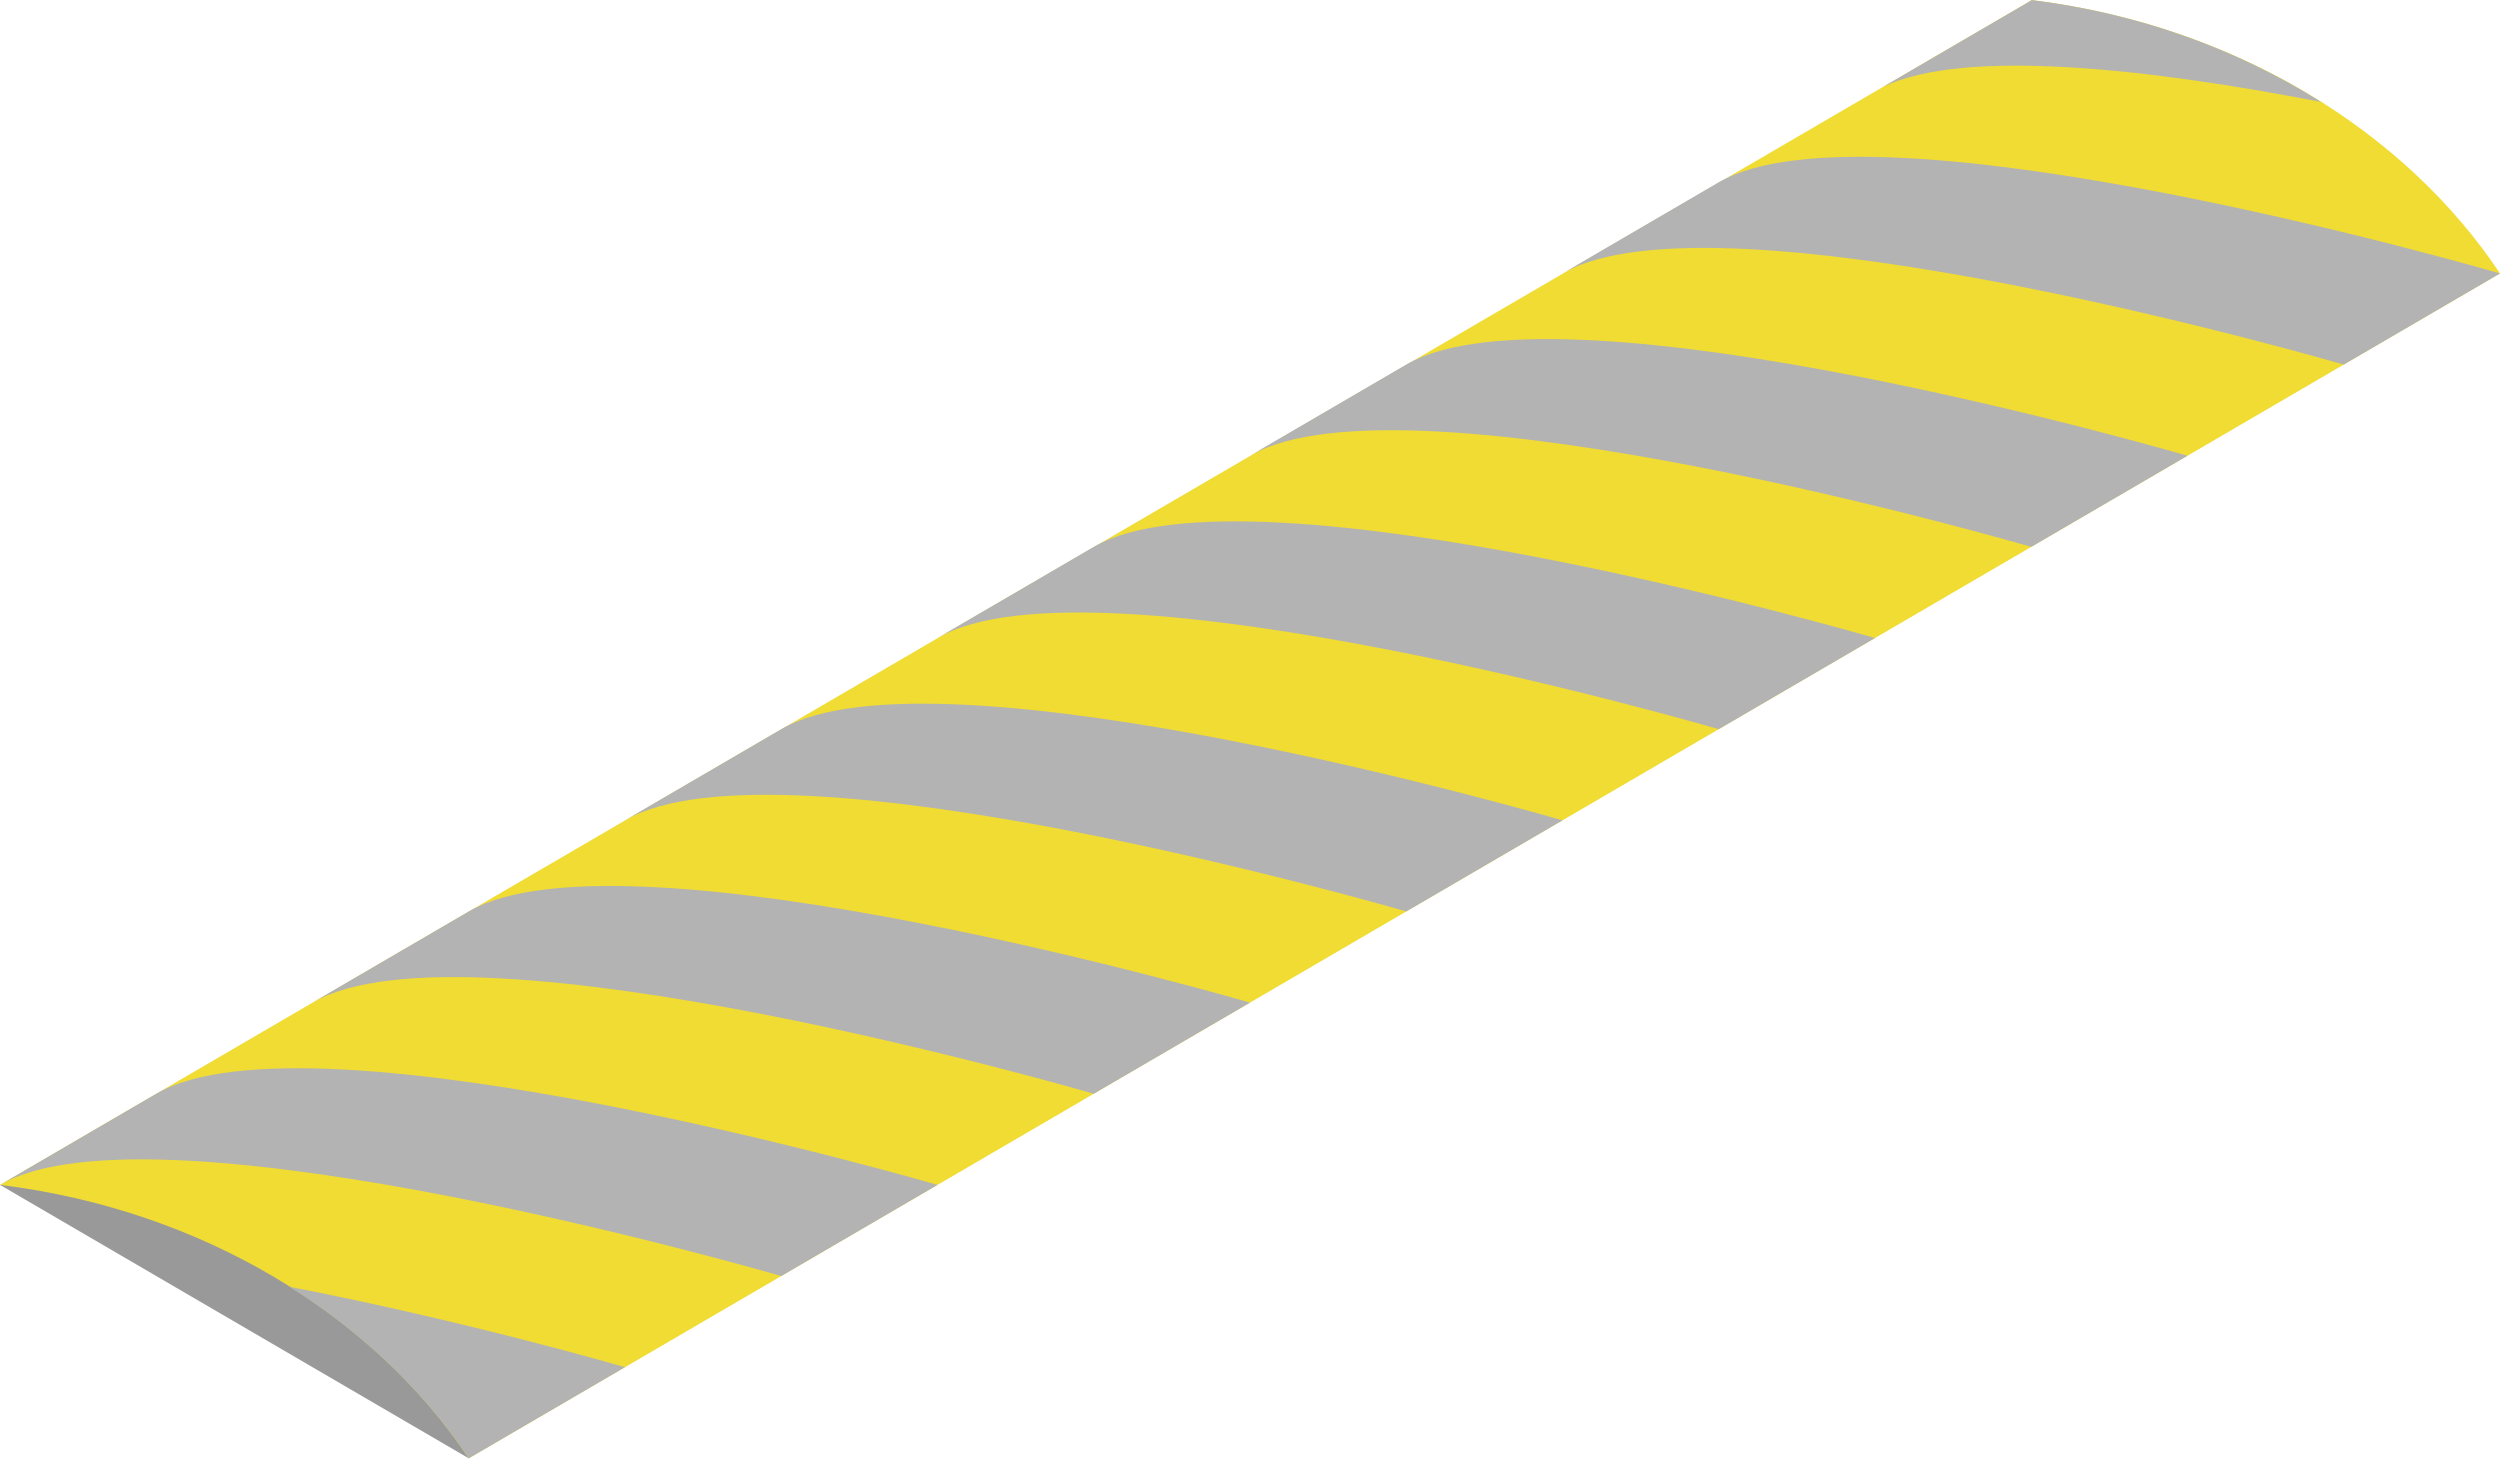
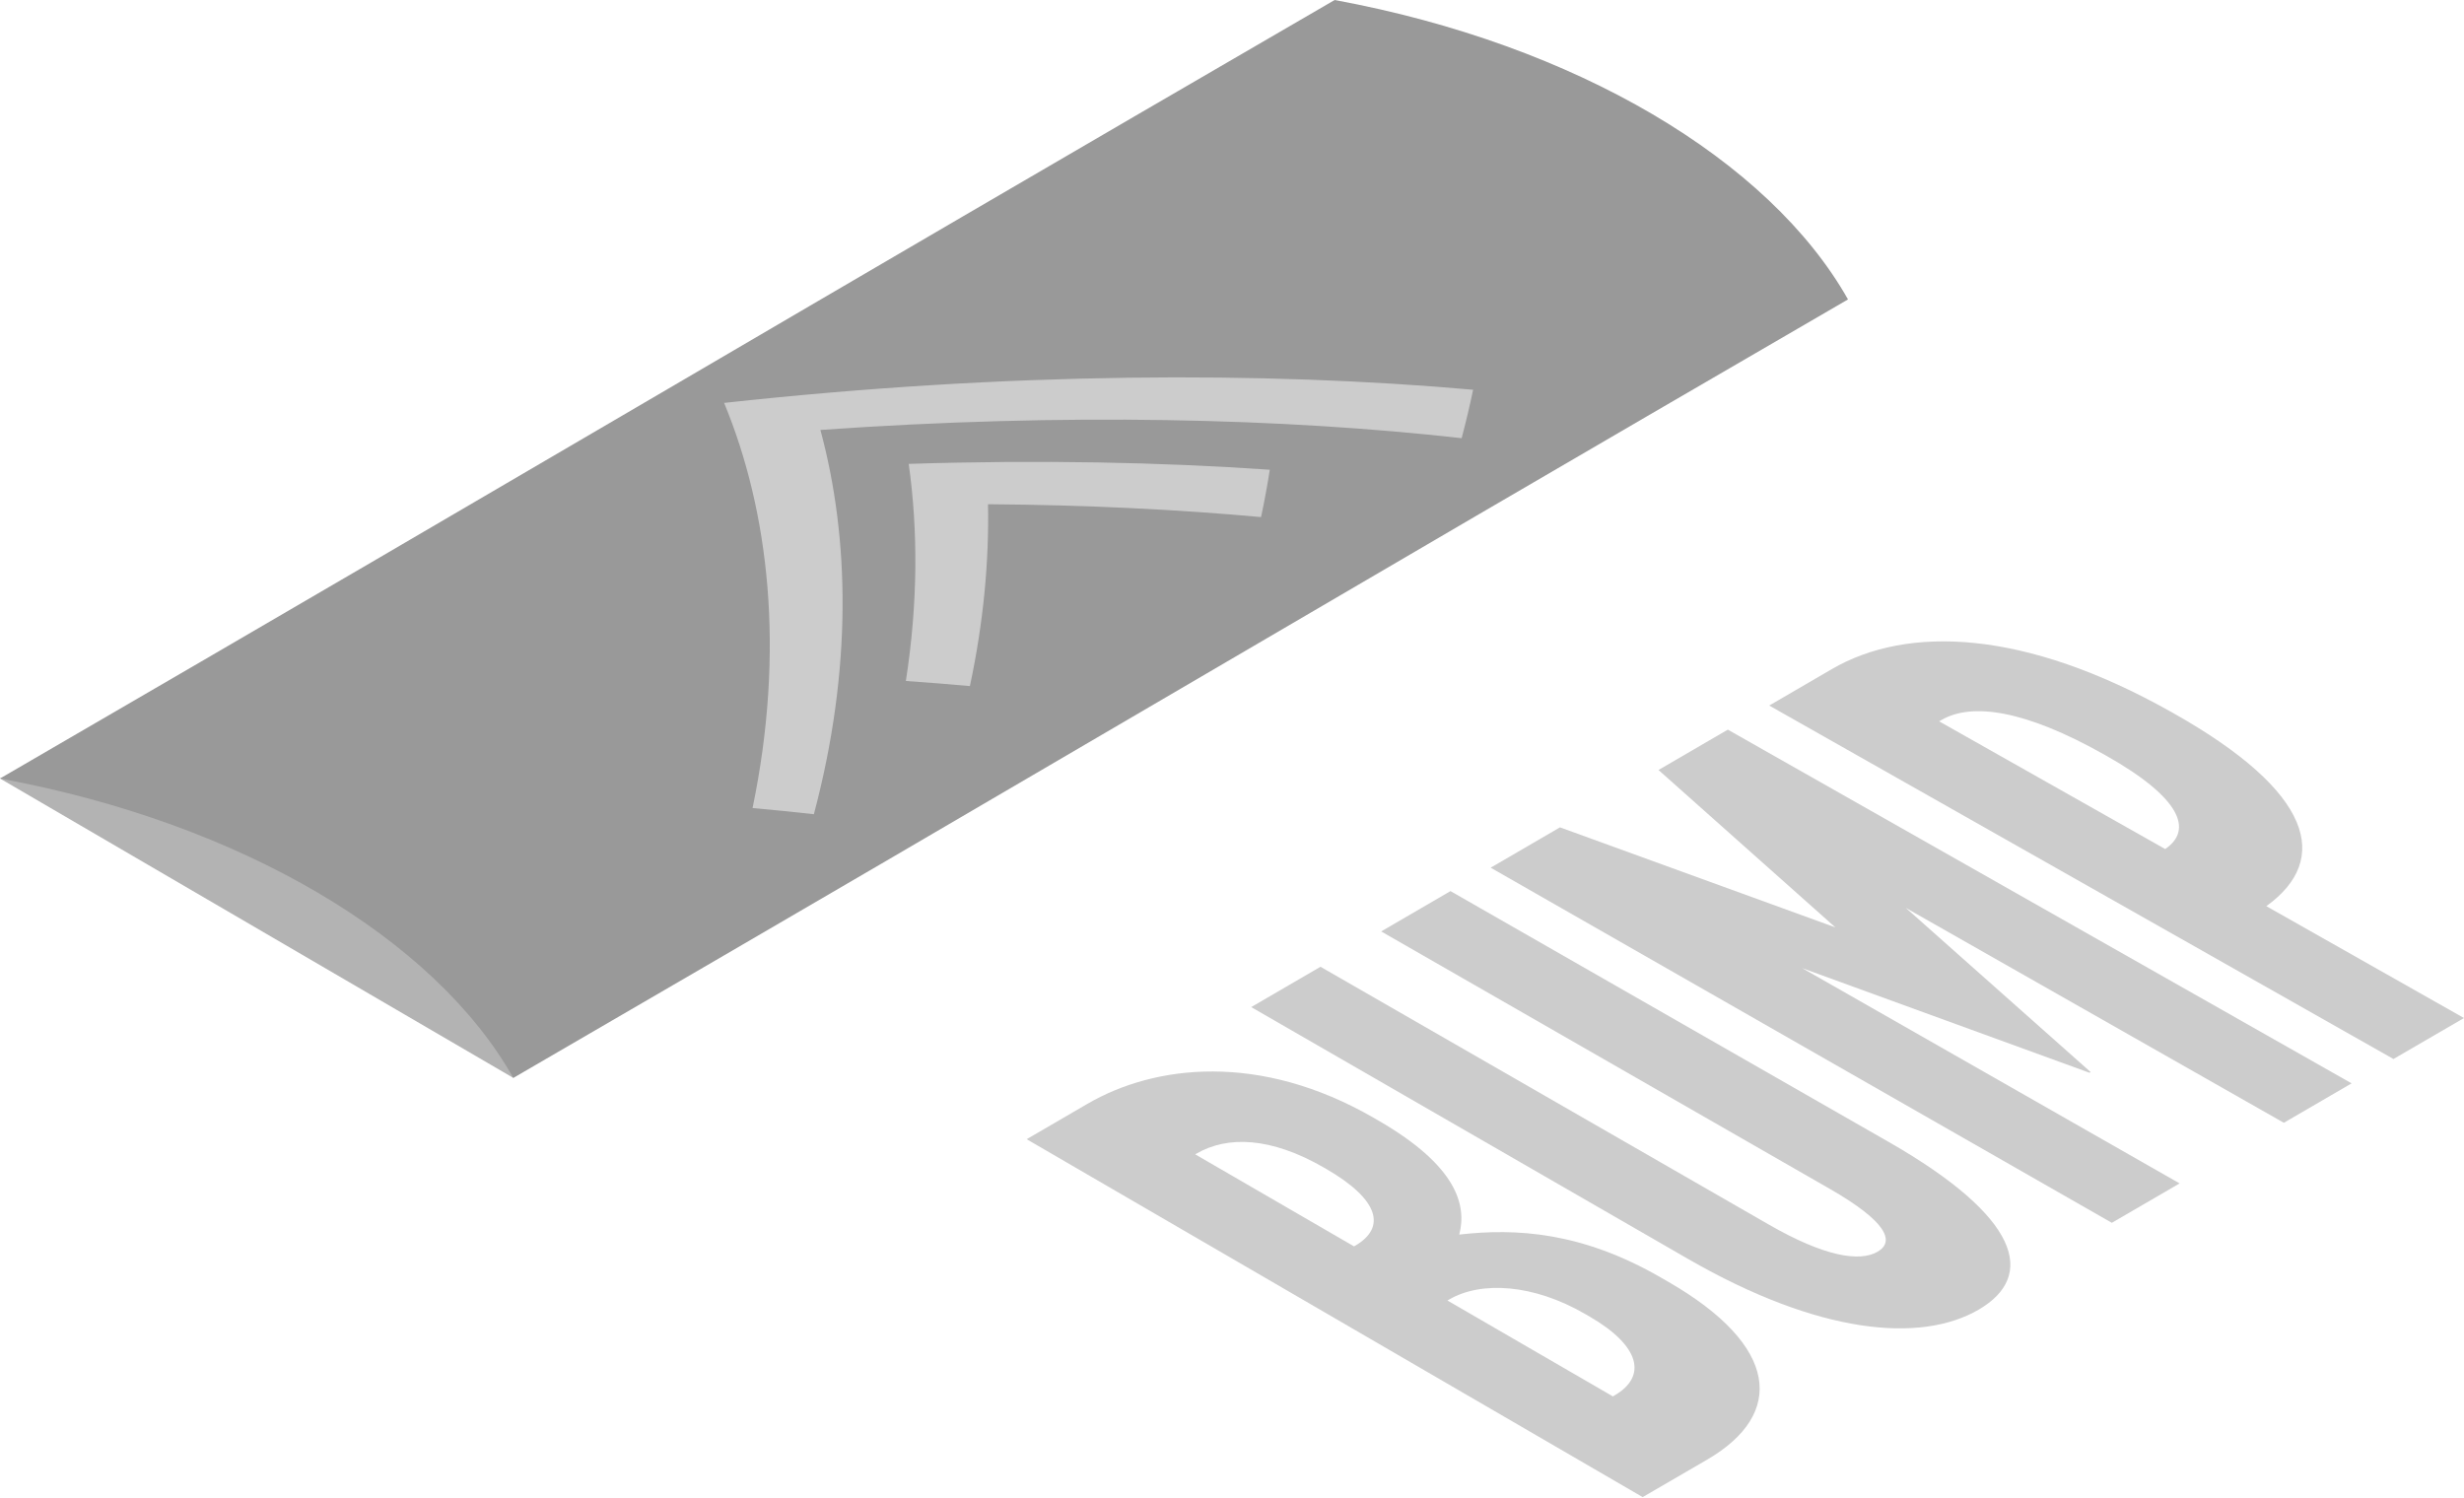
- <svg xmlns="http://www.w3.org/2000/svg" version="1.1" id="Layer_1" x="0px" y="0px" width="192px" height="112px" viewBox="0 0 192 112" enable-background="new 0 0 192 112" xml:space="preserve">
+ <svg xmlns="http://www.w3.org/2000/svg" version="1.1" id="Layer_1" x="0px" y="0px" width="288px" height="175px" viewBox="0 0 288 175" enable-background="new 0 0 288 175" xml:space="preserve">
  <g>
-     <polygon fill="#999999" points="0,91 36,112 45.773,102.8 12.802,87.748  " />
-     <path fill="#F0DC32" d="M156,0.035V0c15.66,1.923,28.749,10.101,36,21L36,112c-7.251-10.899-20.34-19.077-36-21L156,0.035z" />
-     <path fill="#B3B3B3" d="M192,21c0,0-47.991-13.994-60-7l-12,7c12-7,60,7,60,7L192,21z" />
-     <path fill="#B3B3B3" d="M168,35c0,0-47.991-13.994-60-7l-12,7c12-7,60,7,60,7L168,35z" />
-     <path fill="#B3B3B3" d="M144,49c0,0-47.991-13.994-60-7l-12,7c12-7,60,7,60,7L144,49z" />
-     <path fill="#B3B3B3" d="M120,63c0,0-47.991-13.994-60-7l-12,7c12-7,60,7,60,7L120,63z" />
-     <path fill="#B3B3B3" d="M96,77c0,0-47.991-13.994-60-7l-12,7c12-7,60,7,60,7L96,77z" />
-     <path fill="#B3B3B3" d="M72,91c0,0-47.991-13.994-60-7L0,91c12-7,60,7,60,7L72,91z" />
-     <path fill="#B3B3B3" d="M36,112l12-7c0,0-12.144-3.541-25.743-6.17C27.895,102.381,32.597,106.885,36,112z" />
-     <path fill="#B3B3B3" d="M156,0.035l-11.396,6.646c6.315-3.048,20.646-1.367,33.65,1.147C171.881,3.814,164.309,1.021,156,0V0.035z" />
+     <polygon fill="#B3B3B3" points="0,91 60,126 75.832,96.501 40.832,76.834  " />
+     <g>
+       <path fill="#999999" d="M216,35c-68.061,39.515-87.94,51.487-156,91c-9.194-16.282-31.742-29.786-60-35    C68.06,51.484,87.939,39.514,156,0C184.256,5.214,206.806,18.719,216,35z" />
+       <g>
+         <path fill="#CCCCCC" d="M170.841,51.219c0.507-1.91,0.952-3.797,1.341-5.66c-24.244-2.155-54.236-2.106-87.544,1.537     c5.235,12.654,7.152,28.905,3.323,47.358c2.45,0.219,4.84,0.46,7.167,0.721c4.511-16.977,4.177-32.288,0.764-44.917     C124.542,48.235,150.113,48.892,170.841,51.219z" />
+         <path fill="#CCCCCC" d="M115.482,58.94c11.474,0.083,22.165,0.614,31.914,1.502c0.397-1.867,0.738-3.714,1.022-5.534     c-12.763-0.882-26.936-1.17-42.205-0.683c1.089,7.747,1.083,16.264-0.333,25.376c2.552,0.177,5.049,0.376,7.486,0.597     C114.959,72.726,115.612,65.608,115.482,58.94z" />
+       </g>
+     </g>
+   </g>
+   <g>
+     <path fill="#CCCCCC" d="M120,133.163l7.093-4.128c7.893-4.597,20.166-6.048,33.483,1.637l0.519,0.302   c9.252,5.339,10.354,9.949,9.466,13.338c6.651-0.763,14.323-0.313,23.54,5.007l0.928,0.534   c12.885,7.436,13.689,15.428,4.489,20.778L192,175L120,133.163z M158.396,145.615c3.627-2.113,2.857-5.37-3.408-8.993l-0.207-0.121   c-6.254-3.617-11.33-3.752-14.948-1.644l-0.134,0.075l18.562,10.758L158.396,145.615z M188.721,163.109   c3.779-2.199,3.061-5.75-2.949-9.229l-0.523-0.301c-5.996-3.468-12.098-3.871-15.865-1.678l-0.203,0.118l19.337,11.207   L188.721,163.109z" />
+     <path fill="#CCCCCC" d="M197.316,147.165l-51.072-29.444l8.099-4.714l52.378,30.122c6.555,3.771,10.646,4.403,12.74,3.186   c2.092-1.219,0.973-3.581-5.588-7.346l-52.436-30.092l8.1-4.714l51.254,29.342c15.334,8.78,17.236,15.652,10.469,19.589   C224.494,157.029,212.597,155.974,197.316,147.165z" />
+     <path fill="#CCCCCC" d="M174.234,101.426l8.101-4.716l32.19,11.697l-20.674-18.401l8.102-4.717l72.91,41.346l-7.92,4.609   l-44.189-25.119l21.611,19.195l-0.135,0.078l-33.58-12.229l44.109,25.161l-7.92,4.606L174.234,101.426z" />
+     <path fill="#CCCCCC" d="M206.793,82.472l7.301-4.25c8.905-5.186,22.592-4.616,39.65,4.979l0.204,0.114   c16.503,9.283,18.436,17.165,11.007,22.563l-0.066,0.04L288,119l-8.244,4.79L206.793,82.472z M253.134,99.203   c3.131-2.173,1.889-5.883-6.973-10.881l-0.203-0.114c-9.255-5.219-15.481-6.114-19.036-4.045l-0.27,0.155l26.416,14.924   L253.134,99.203z" />
  </g>
</svg>
